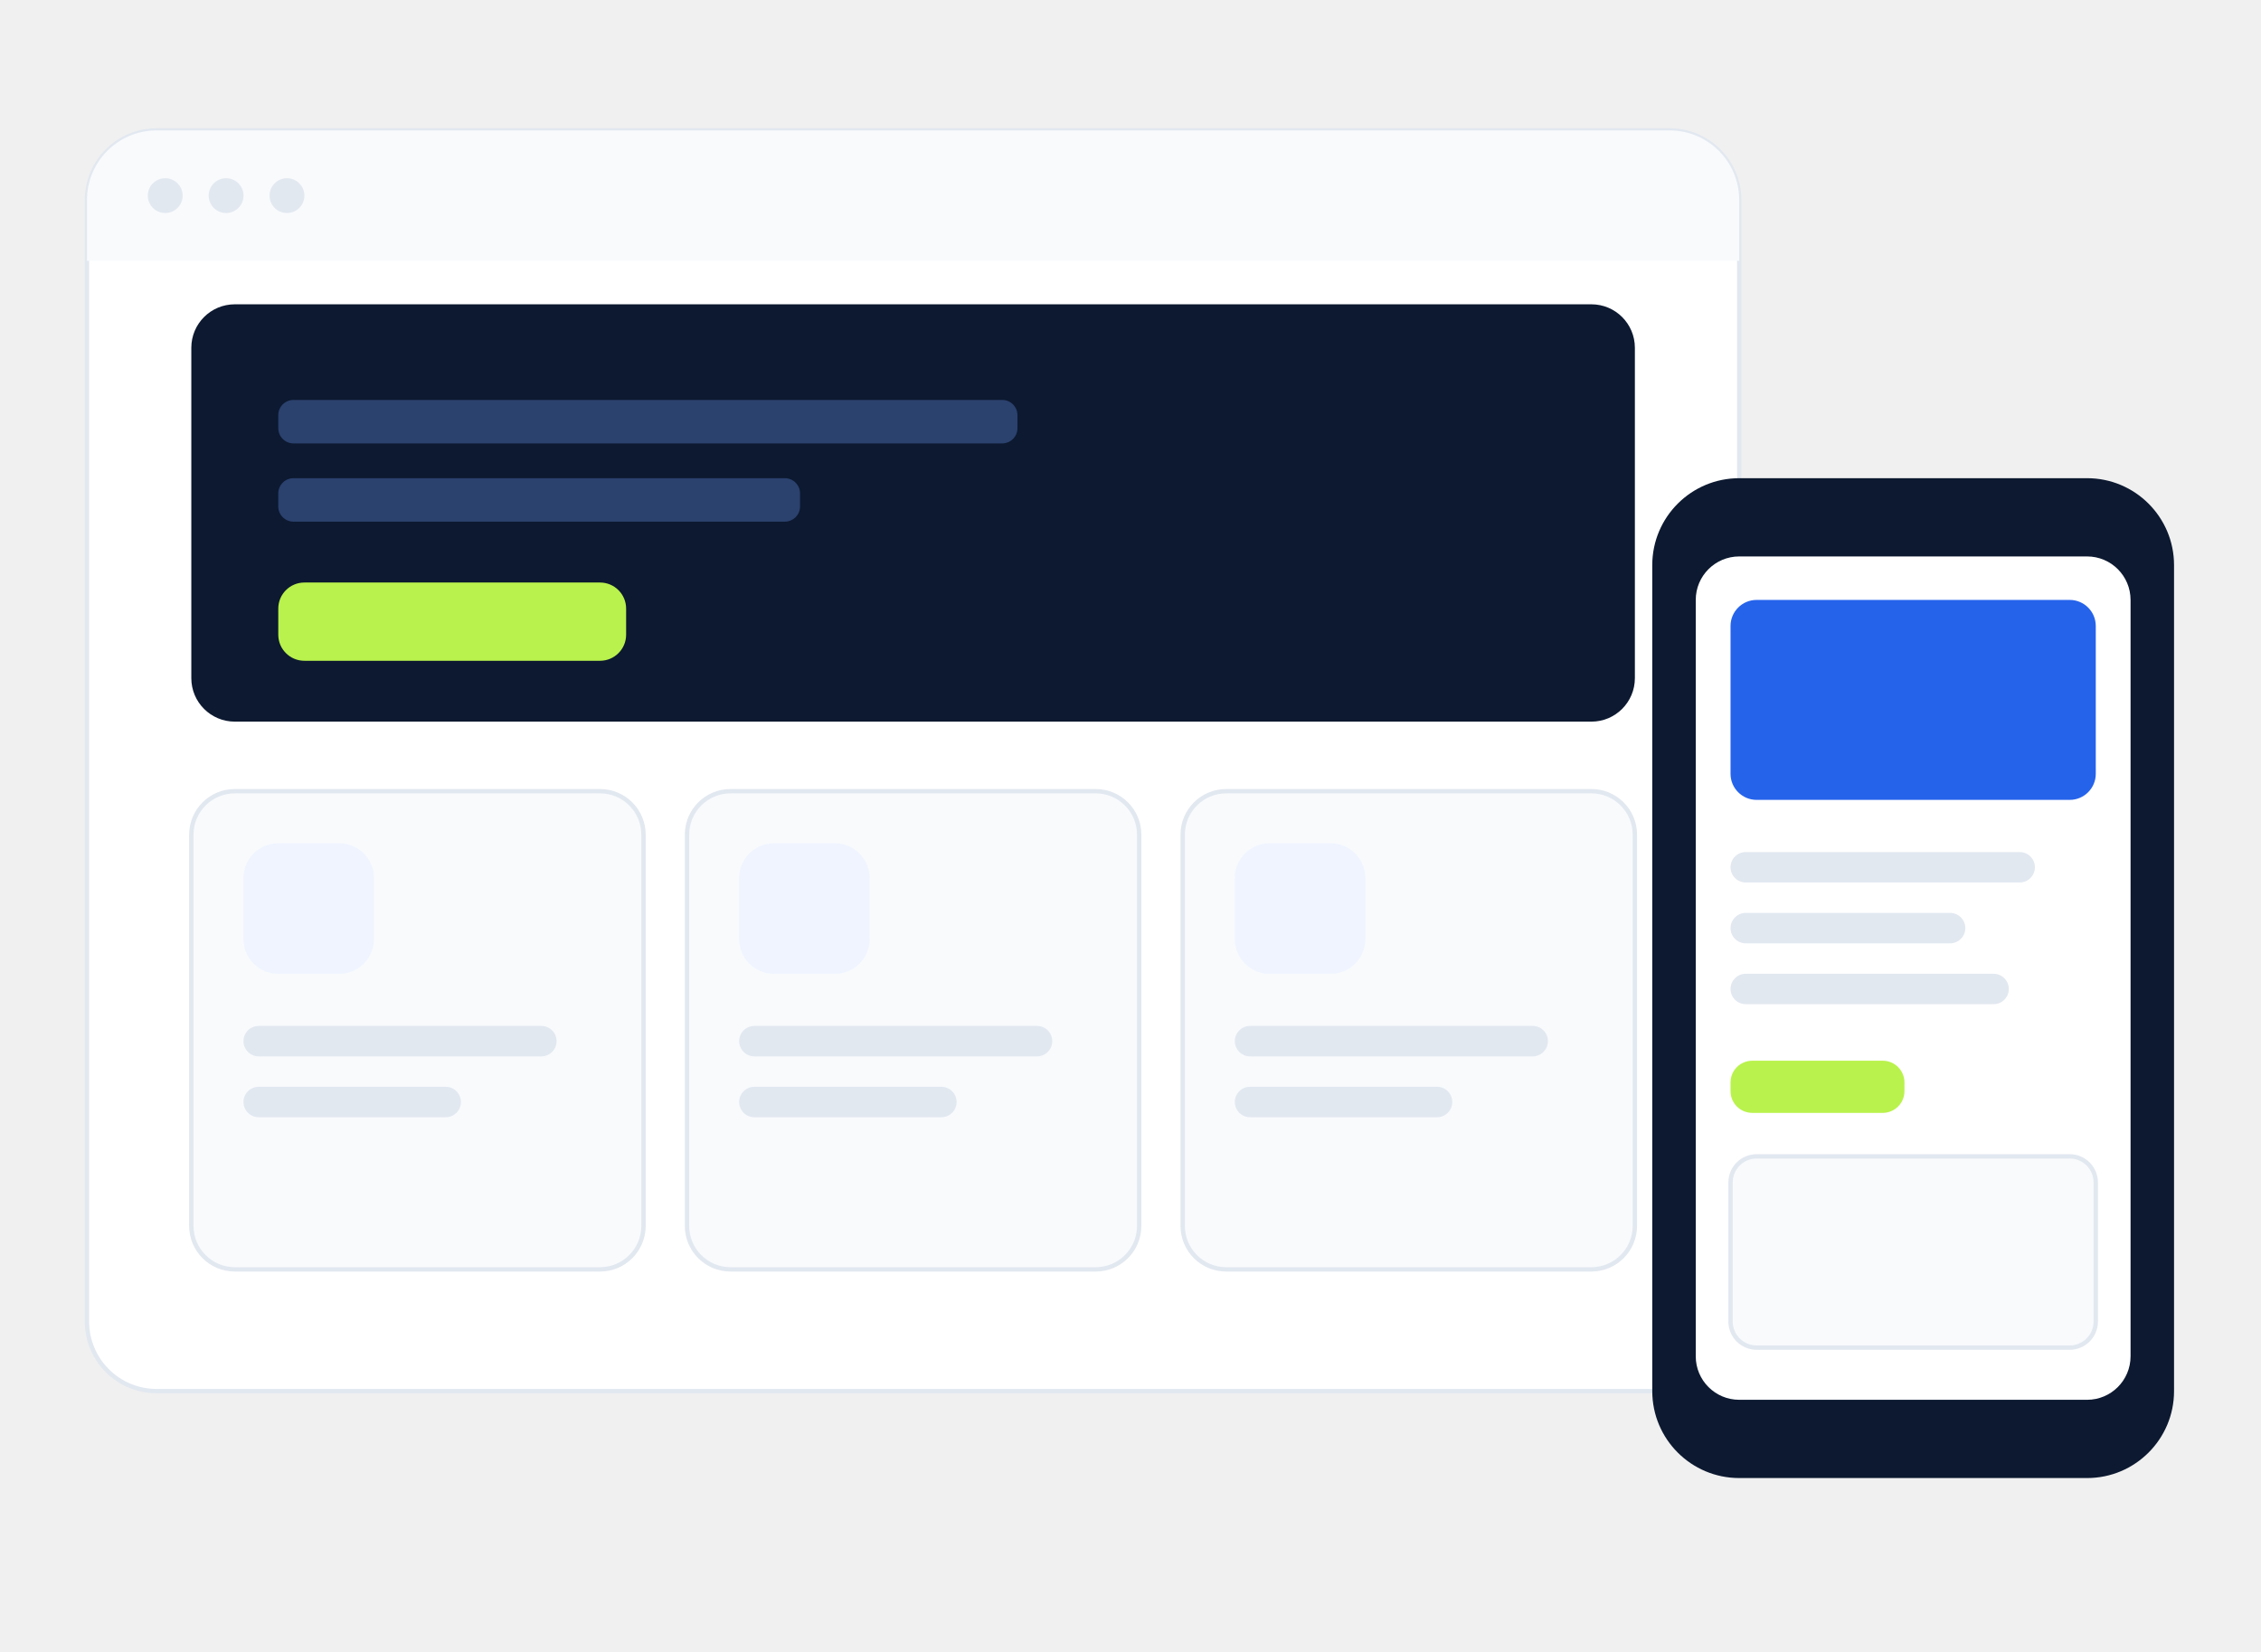
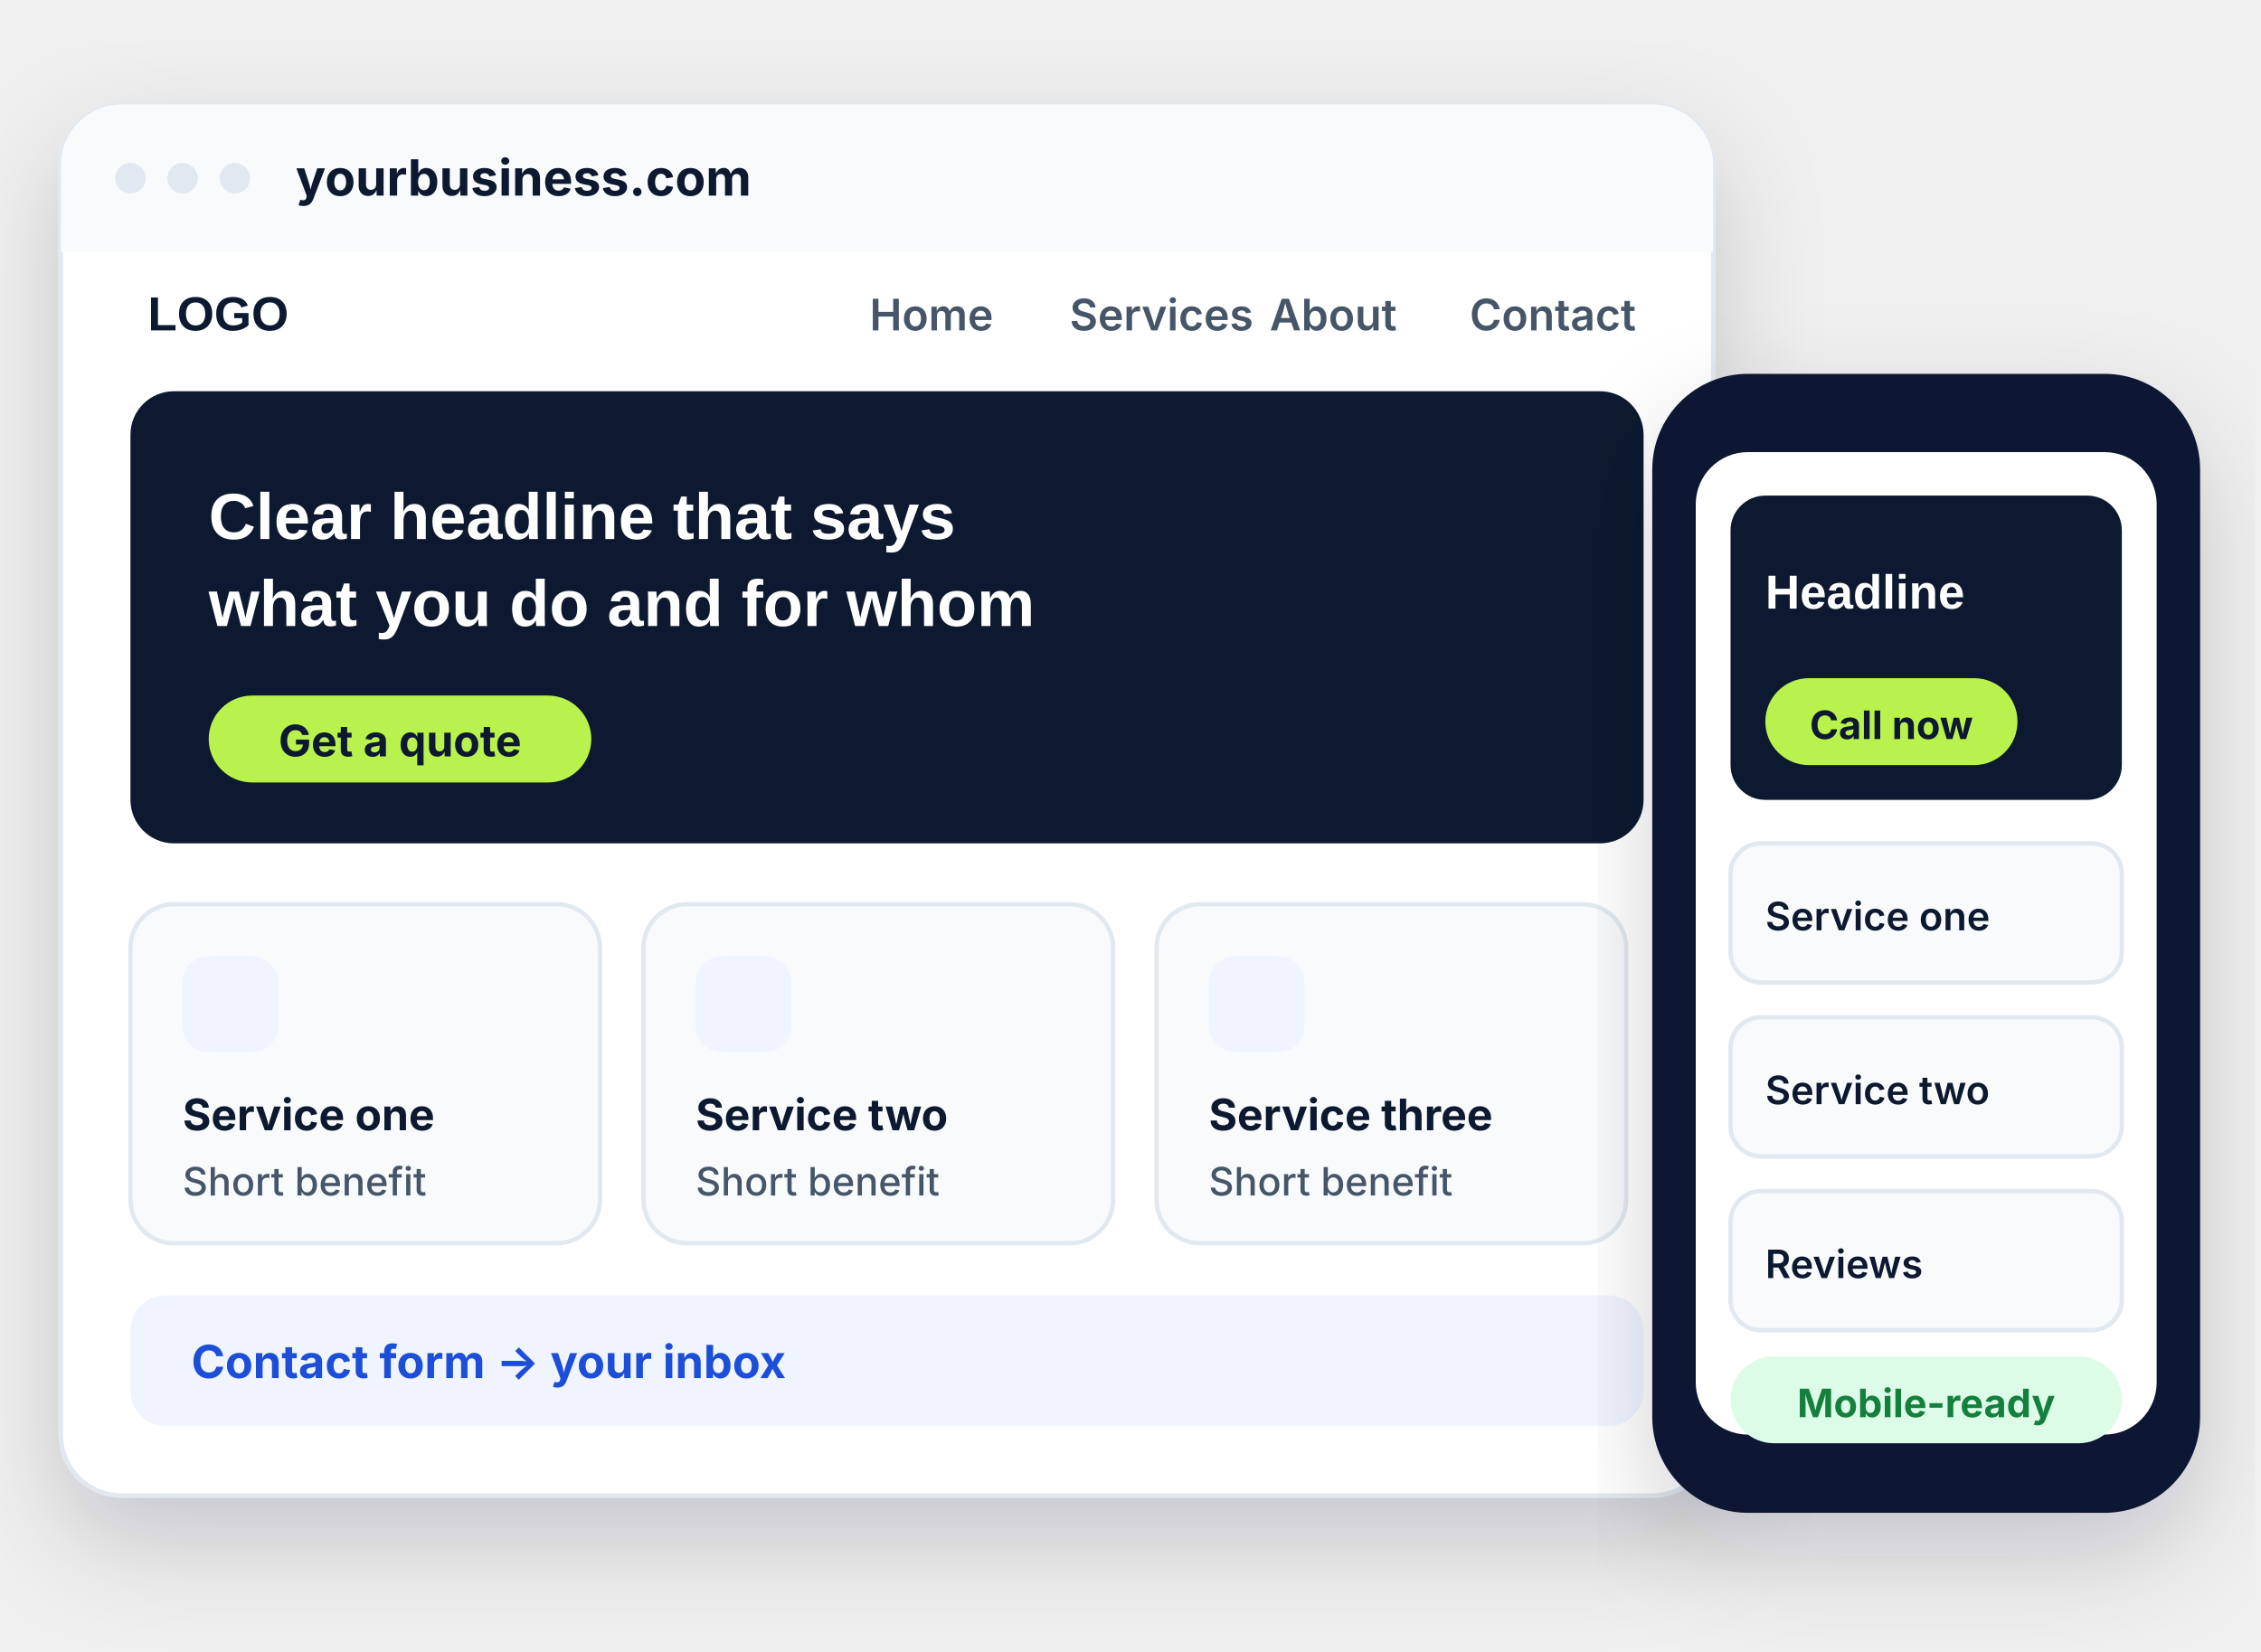
<svg xmlns="http://www.w3.org/2000/svg" viewBox="0 0 520 380" role="img" aria-labelledby="t">
-   <rect x="0" y="0" width="520" height="380" rx="24" fill="#13254A" opacity="0" />
-   <g>
-     <rect x="20" y="30" width="380" height="290" rx="16" fill="#FFFFFF" stroke="#E2E8F0" />
-     <path d="M20 46 a16 16 0 0 1 16 -16 h348 a16 16 0 0 1 16 16 v14 h-380 z" fill="#F8FAFC" />
-     <circle cx="38" cy="45" r="4" fill="#E2E8F0" />
-     <circle cx="52" cy="45" r="4" fill="#E2E8F0" />
-     <circle cx="66" cy="45" r="4" fill="#E2E8F0" />
-     <rect x="44" y="70" width="332" height="96" rx="10" fill="#0C1930" />
-     <rect x="64" y="92" width="170" height="10" rx="3.5" fill="#2B416E" />
-     <rect x="64" y="110" width="120" height="10" rx="3.5" fill="#2B416E" />
-     <rect x="64" y="134" width="80" height="18" rx="6" fill="#B9F24C" />
-     <rect x="44" y="182" width="104" height="110" rx="10" fill="#F8FAFC" stroke="#E2E8F0" />
-     <rect x="56" y="194" width="30" height="30" rx="8" fill="#EFF4FF" />
-     <rect x="56" y="236" width="72" height="7" rx="3.5" fill="#E2E8F0" />
-     <rect x="56" y="250" width="50" height="7" rx="3.5" fill="#E2E8F0" />
-     <rect x="158" y="182" width="104" height="110" rx="10" fill="#F8FAFC" stroke="#E2E8F0" />
-     <rect x="170" y="194" width="30" height="30" rx="8" fill="#EFF4FF" />
-     <rect x="170" y="236" width="72" height="7" rx="3.5" fill="#E2E8F0" />
-     <rect x="170" y="250" width="50" height="7" rx="3.5" fill="#E2E8F0" />
-     <rect x="272" y="182" width="104" height="110" rx="10" fill="#F8FAFC" stroke="#E2E8F0" />
-     <rect x="284" y="194" width="30" height="30" rx="8" fill="#EFF4FF" />
-     <rect x="284" y="236" width="72" height="7" rx="3.5" fill="#E2E8F0" />
-     <rect x="284" y="250" width="50" height="7" rx="3.5" fill="#E2E8F0" />
+   <defs>
+     <filter id="sh" x="-10%" y="-10%" width="120%" height="130%">
+       <feDropShadow dx="0" dy="10" stdDeviation="12" flood-color="#0C1930" flood-opacity=".18" />
+     </filter>
+   </defs>
+   <g filter="url(#sh)">
+     <rect x="14" y="24" width="380" height="320" rx="14" fill="#FFFFFF" stroke="#E2E8F0" />
  </g>
-   <g>
-     <rect x="380" y="110" width="120" height="230" rx="20" fill="#0C1930" />
-     <rect x="390" y="128" width="100" height="194" rx="10" fill="#FFFFFF" />
-     <rect x="398" y="138" width="84" height="46" rx="6" fill="#2563EB" />
-     <rect x="398" y="196" width="70" height="7" rx="3.5" fill="#E2E8F0" />
-     <rect x="398" y="210" width="54" height="7" rx="3.5" fill="#E2E8F0" />
-     <rect x="398" y="224" width="64" height="7" rx="3.5" fill="#E2E8F0" />
-     <rect x="398" y="244" width="40" height="12" rx="5" fill="#B9F24C" />
-     <rect x="398" y="266" width="84" height="44" rx="6" fill="#F8FAFC" stroke="#E2E8F0" />
+   <path d="M14 38 a14 14 0 0 1 14 -14 h352 a14 14 0 0 1 14 14 v20 h-380 z" fill="#F8FAFC" />
+   <circle cx="30" cy="41" r="3.5" fill="#E2E8F0" />
+   <circle cx="42" cy="41" r="3.5" fill="#E2E8F0" />
+   <circle cx="54" cy="41" r="3.5" fill="#E2E8F0" />
+   <text x="68" y="45" font-family="Inter, 'Segoe UI', Arial, Helvetica, sans-serif" font-size="11.5" font-weight="700" fill="#0C1930" text-anchor="start">yourbusiness.com</text>
+   <text x="34" y="76" font-family="Manrope, 'Segoe UI', Arial, Helvetica, sans-serif" font-size="11" font-weight="800" fill="#0C1930" text-anchor="start">LOGO</text>
+   <text x="200" y="76" font-family="Inter, 'Segoe UI', Arial, Helvetica, sans-serif" font-size="10" font-weight="600" fill="#475569" text-anchor="start">Home</text>
+   <text x="246" y="76" font-family="Inter, 'Segoe UI', Arial, Helvetica, sans-serif" font-size="10" font-weight="600" fill="#475569" text-anchor="start">Services</text>
+   <text x="292" y="76" font-family="Inter, 'Segoe UI', Arial, Helvetica, sans-serif" font-size="10" font-weight="600" fill="#475569" text-anchor="start">About</text>
+   <text x="338" y="76" font-family="Inter, 'Segoe UI', Arial, Helvetica, sans-serif" font-size="10" font-weight="600" fill="#475569" text-anchor="start">Contact</text>
+   <rect x="30" y="90" width="348" height="104" rx="10" fill="#0C1930" />
+   <text x="48" y="124" font-family="Manrope, 'Segoe UI', Arial, Helvetica, sans-serif" font-size="15" font-weight="800" fill="#FFFFFF" text-anchor="start">Clear headline that says</text>
+   <text x="48" y="144" font-family="Manrope, 'Segoe UI', Arial, Helvetica, sans-serif" font-size="15" font-weight="800" fill="#FFFFFF" text-anchor="start">what you do and for whom</text>
+   <rect x="48" y="160" width="88" height="20" rx="10" fill="#B9F24C" />
+   <text x="92.0" y="174" font-family="Inter, 'Segoe UI', Arial, Helvetica, sans-serif" font-size="10" font-weight="700" fill="#0C1930" text-anchor="middle">Get a quote</text>
+   <rect x="30" y="208" width="108" height="78" rx="10" fill="#F8FAFC" stroke="#E2E8F0" />
+   <rect x="42" y="220" width="22" height="22" rx="6" fill="#EFF4FF" />
+   <text x="42" y="260" font-family="Inter, 'Segoe UI', Arial, Helvetica, sans-serif" font-size="10" font-weight="700" fill="#0C1930" text-anchor="start">Service one</text>
+   <text x="42" y="275" font-family="Inter, 'Segoe UI', Arial, Helvetica, sans-serif" font-size="9" font-weight="500" fill="#475569" text-anchor="start">Short benefit</text>
+   <rect x="148" y="208" width="108" height="78" rx="10" fill="#F8FAFC" stroke="#E2E8F0" />
+   <rect x="160" y="220" width="22" height="22" rx="6" fill="#EFF4FF" />
+   <text x="160" y="260" font-family="Inter, 'Segoe UI', Arial, Helvetica, sans-serif" font-size="10" font-weight="700" fill="#0C1930" text-anchor="start">Service two</text>
+   <text x="160" y="275" font-family="Inter, 'Segoe UI', Arial, Helvetica, sans-serif" font-size="9" font-weight="500" fill="#475569" text-anchor="start">Short benefit</text>
+   <rect x="266" y="208" width="108" height="78" rx="10" fill="#F8FAFC" stroke="#E2E8F0" />
+   <rect x="278" y="220" width="22" height="22" rx="6" fill="#EFF4FF" />
+   <text x="278" y="260" font-family="Inter, 'Segoe UI', Arial, Helvetica, sans-serif" font-size="10" font-weight="700" fill="#0C1930" text-anchor="start">Service three</text>
+   <text x="278" y="275" font-family="Inter, 'Segoe UI', Arial, Helvetica, sans-serif" font-size="9" font-weight="500" fill="#475569" text-anchor="start">Short benefit</text>
+   <rect x="30" y="298" width="348" height="30" rx="8" fill="#EFF4FF" />
+   <text x="44" y="317" font-family="Inter, 'Segoe UI', Arial, Helvetica, sans-serif" font-size="10.5" font-weight="700" fill="#1D4ED8" text-anchor="start">Contact form → your inbox</text>
+   <g filter="url(#sh)">
+     <rect x="380" y="86" width="126" height="262" rx="22" fill="#0C1930" />
  </g>
+   <rect x="390" y="104" width="106" height="226" rx="12" fill="#FFFFFF" />
+   <rect x="398" y="114" width="90" height="70" rx="8" fill="#0C1930" />
+   <text x="406" y="140" font-family="Manrope, 'Segoe UI', Arial, Helvetica, sans-serif" font-size="11" font-weight="800" fill="#FFFFFF" text-anchor="start">Headline</text>
+   <rect x="406" y="156" width="58" height="20" rx="10" fill="#B9F24C" />
+   <text x="435.0" y="170" font-family="Inter, 'Segoe UI', Arial, Helvetica, sans-serif" font-size="9" font-weight="700" fill="#0C1930" text-anchor="middle">Call now</text>
+   <rect x="398" y="194" width="90" height="32" rx="7" fill="#F8FAFC" stroke="#E2E8F0" />
+   <text x="406" y="214" font-family="Inter, 'Segoe UI', Arial, Helvetica, sans-serif" font-size="9" font-weight="600" fill="#0C1930" text-anchor="start">Service one</text>
+   <rect x="398" y="234" width="90" height="32" rx="7" fill="#F8FAFC" stroke="#E2E8F0" />
+   <text x="406" y="254" font-family="Inter, 'Segoe UI', Arial, Helvetica, sans-serif" font-size="9" font-weight="600" fill="#0C1930" text-anchor="start">Service two</text>
+   <rect x="398" y="274" width="90" height="32" rx="7" fill="#F8FAFC" stroke="#E2E8F0" />
+   <text x="406" y="294" font-family="Inter, 'Segoe UI', Arial, Helvetica, sans-serif" font-size="9" font-weight="600" fill="#0C1930" text-anchor="start">Reviews</text>
+   <rect x="398" y="312" width="90" height="20" rx="10" fill="#DCFCE7" />
+   <text x="443.0" y="326" font-family="Inter, 'Segoe UI', Arial, Helvetica, sans-serif" font-size="9" font-weight="700" fill="#15803D" text-anchor="middle">Mobile-ready</text>
</svg>
